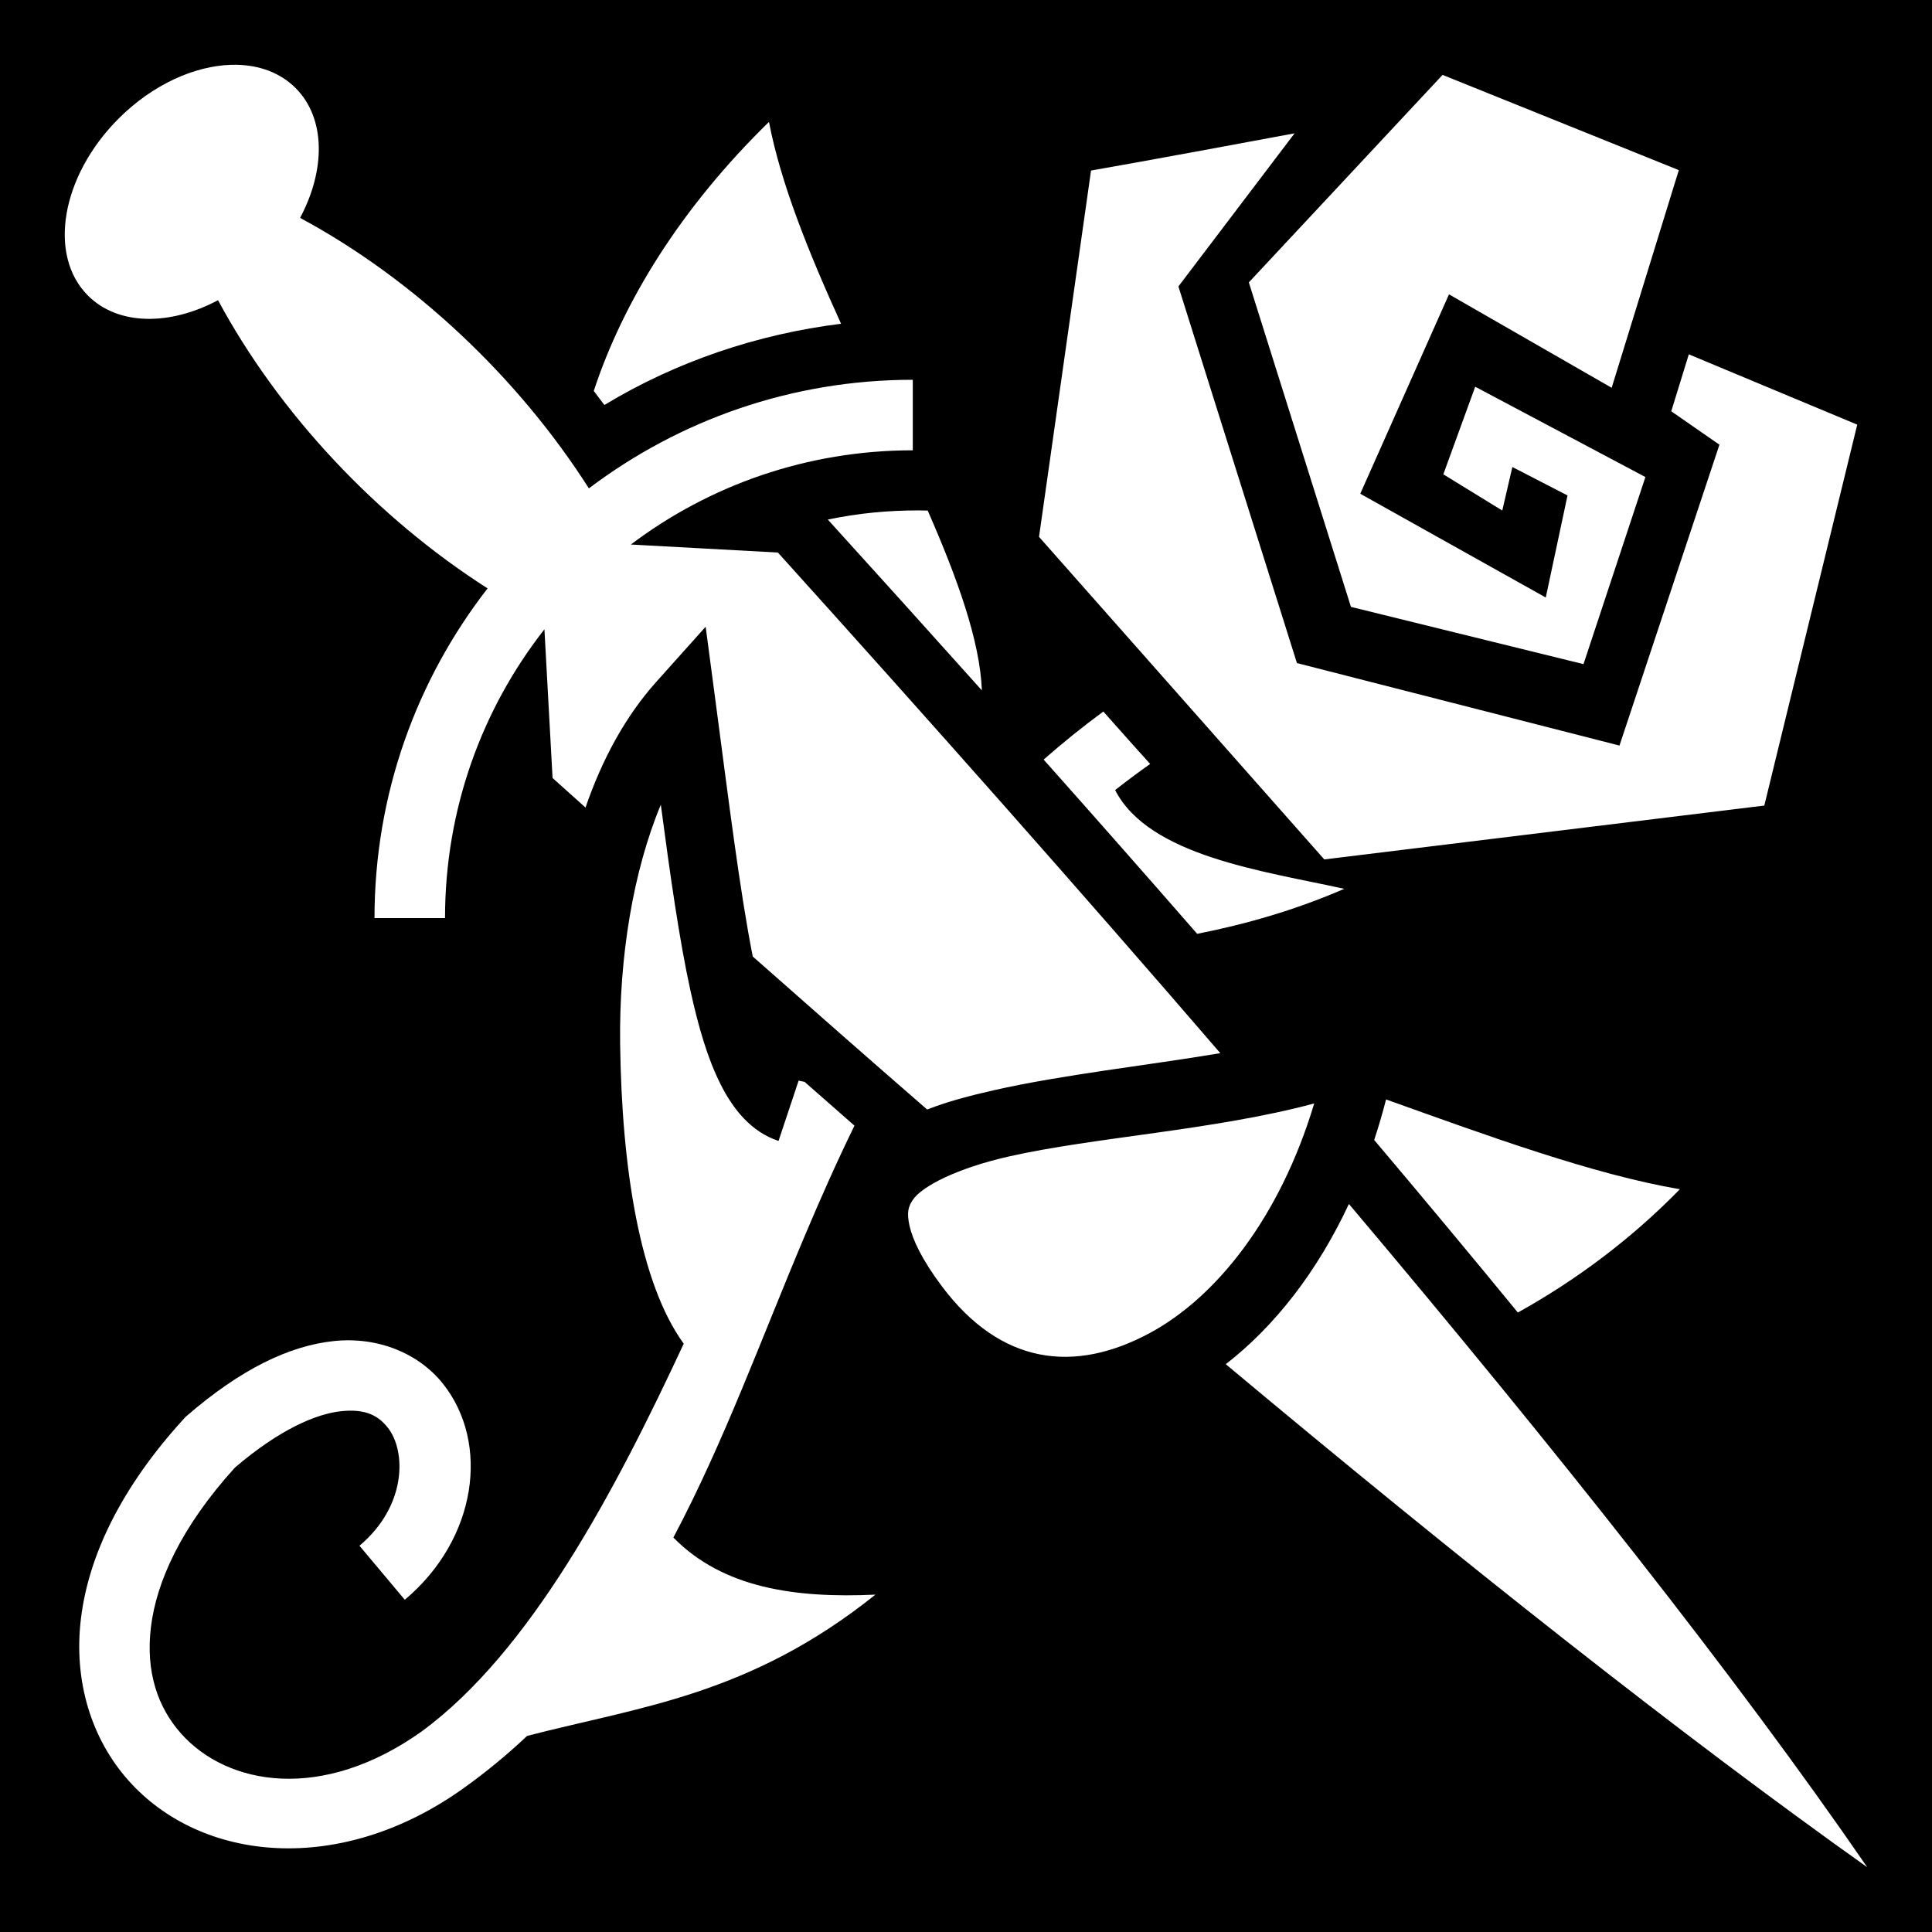
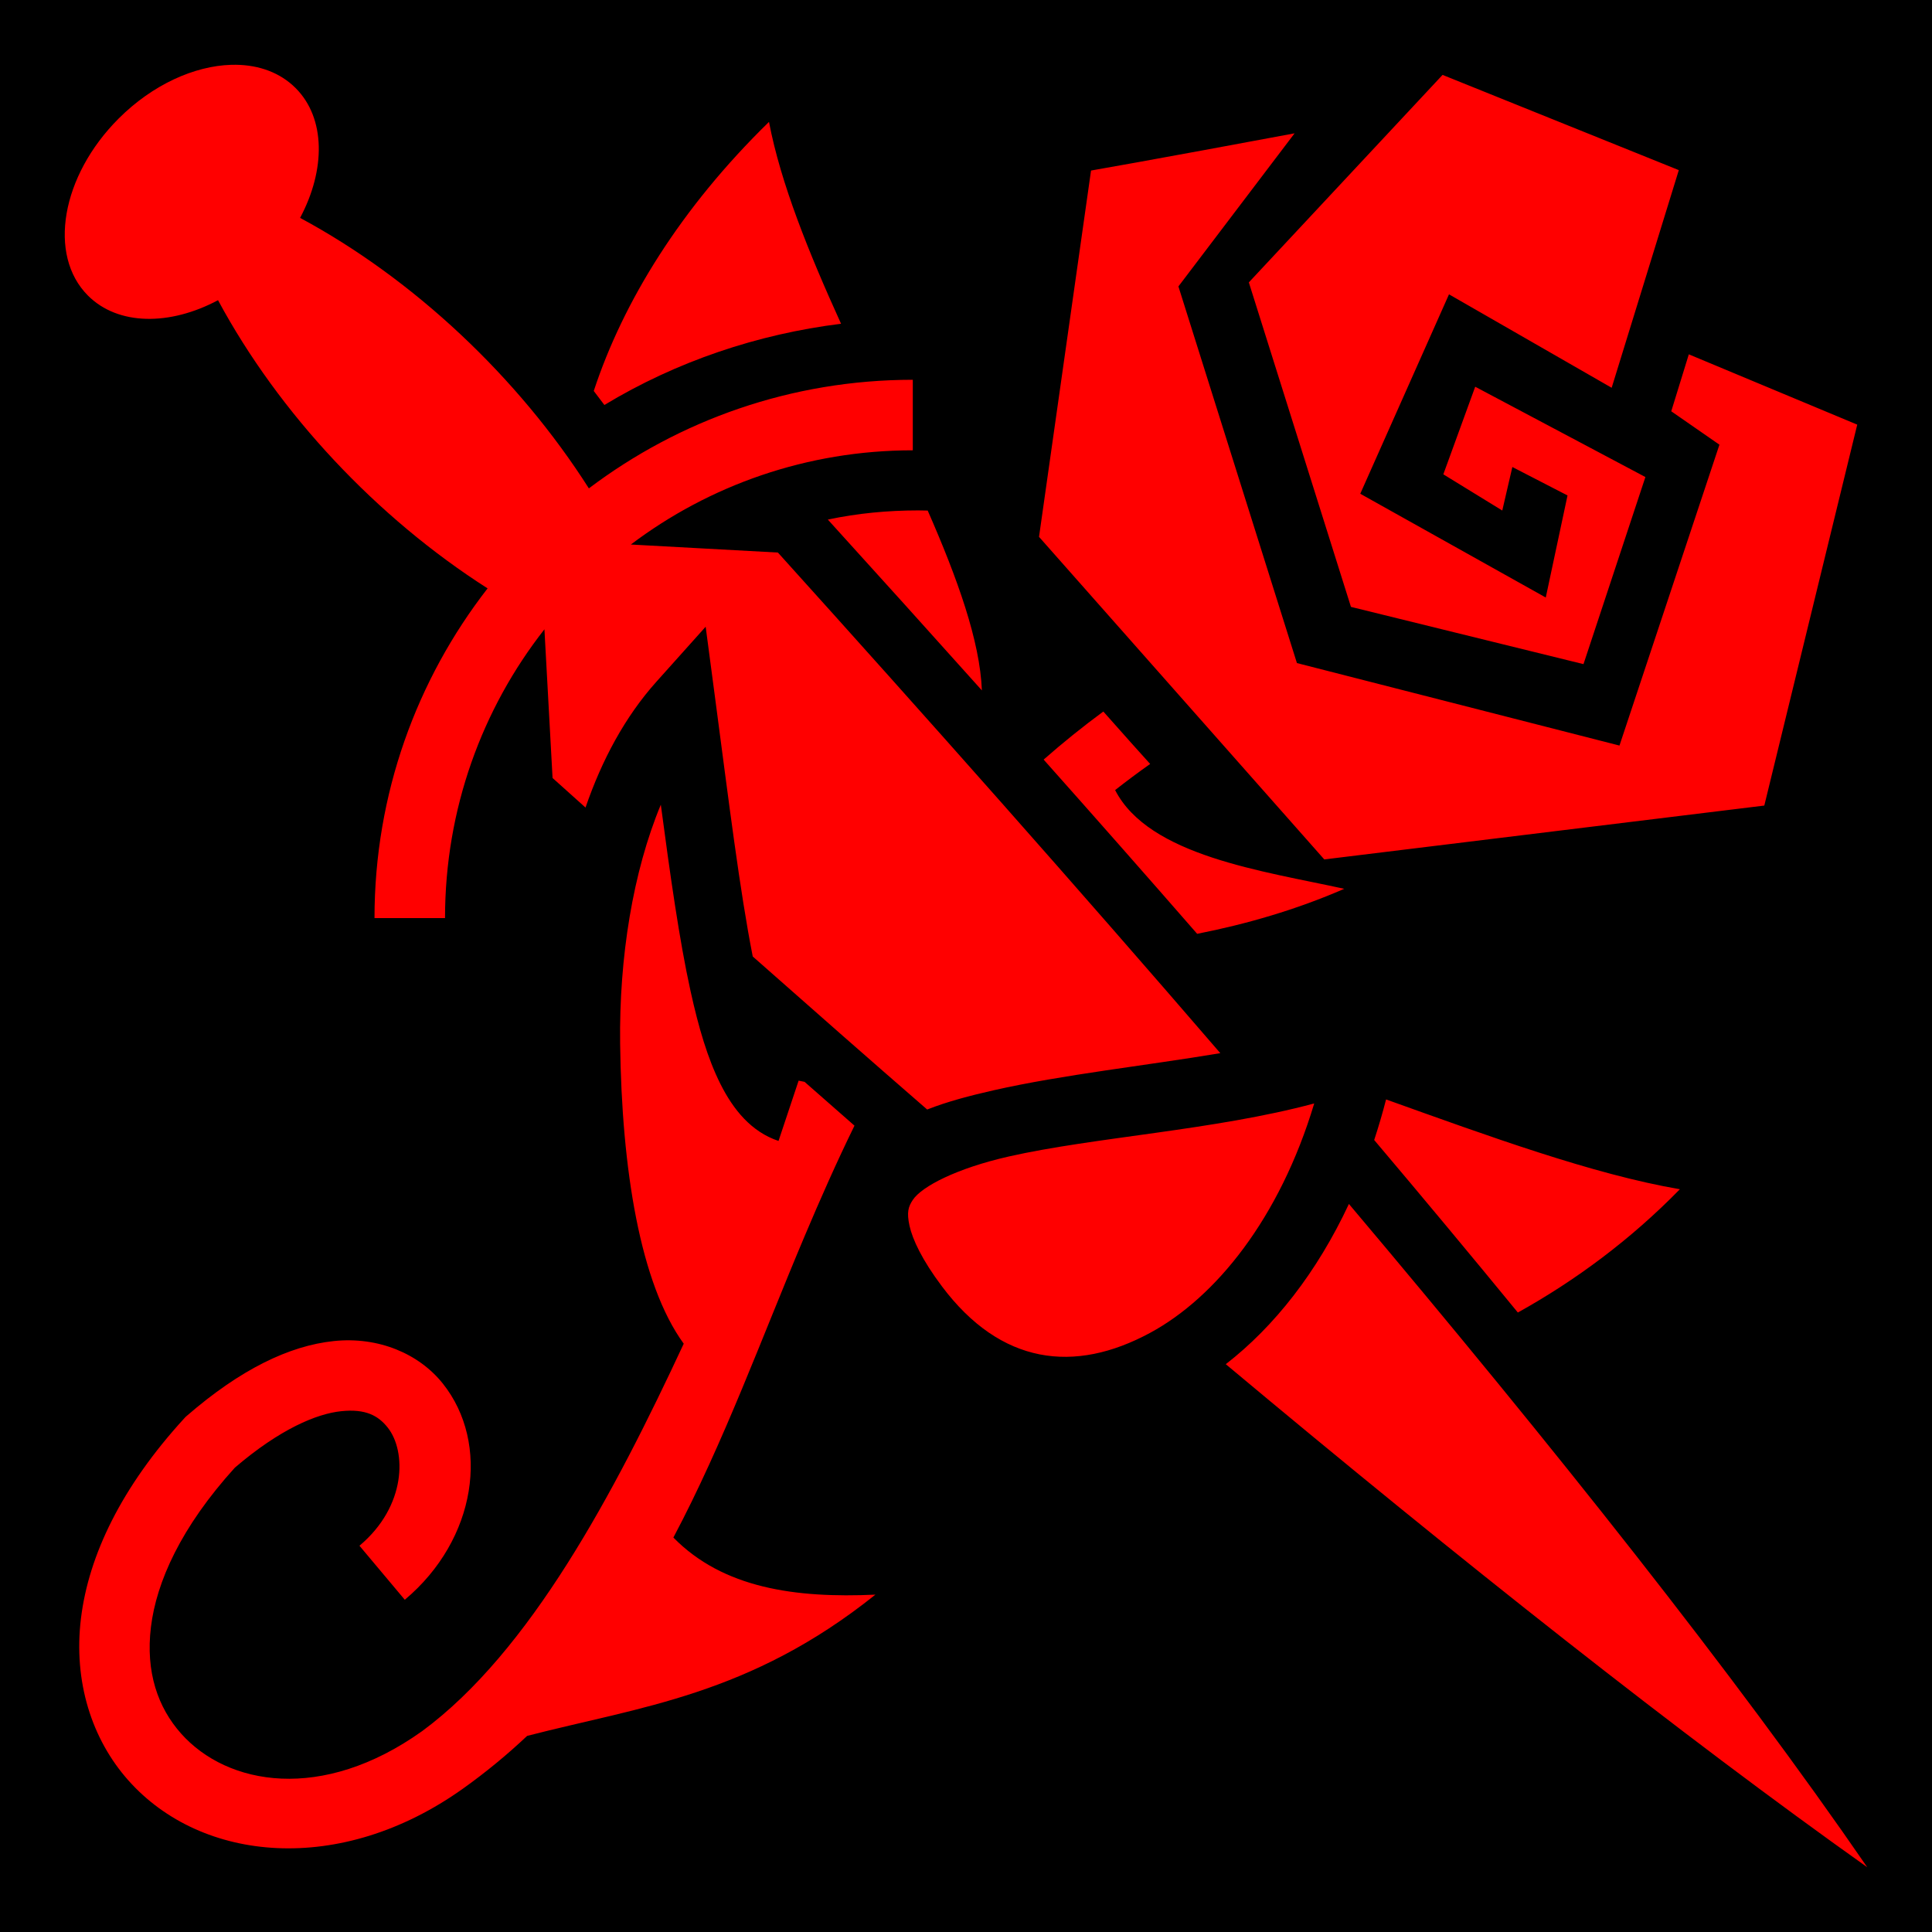
<svg xmlns="http://www.w3.org/2000/svg" style="height: 512px; width: 512px;" viewBox="0 0 512 512">
  <path d="M0 0h512v512H0z" fill="#000" fill-opacity="1" />
  <g class="" style="" transform="translate(0,0)">
-     <path d="M62.522 17.166c-.412-.005-.826 0-1.243.012l-.003-.002c-9.747.288-20.823 5.23-29.843 14.25C16.242 46.62 12.596 67.62 23.31 78.334c7.99 7.988 21.715 8.026 34.47 1.22 16.166 30.05 42.153 57.687 71.437 76.374-18.77 24.156-29.97 54.48-29.97 87.375h18.69c0-28.9 9.826-55.474 26.342-76.53l2.156 39.405c2.91 2.622 5.82 5.224 8.732 7.832 4.356-12.66 10.49-24.082 18.785-33.344l13.057-14.578 2.568 19.4c3.6 27.192 6.476 50.554 9.908 67.99 15.483 13.69 30.924 27.27 46.223 40.555 5.405-2.125 11.38-3.683 17.63-5.1 18.31-4.148 40.412-6.538 60.058-9.835-37.685-43.742-77.43-88.55-117.246-132.668l-38.968-2.125c20.764-15.68 46.636-24.966 74.718-24.97v-18.69c-32.2.003-61.944 10.726-85.843 28.78-18.697-29.382-46.39-55.48-76.53-71.685 6.794-12.748 6.796-26.422-1.188-34.406-4.08-4.08-9.646-6.094-15.82-6.168zm319.773 2.682-51.34 54.99 27.06 85.992L419.642 176l16.407-49.58-45.104-23.934-8.447 23.213 15.62 9.597 2.673-11.535 14.618 7.54-5.765 27.046-49.16-27.498L384 78l43.107 24.766 17.795-57.682-62.607-25.236zM203.79 32.305c-23.41 22.86-38.652 47.65-46.438 71.302.95 1.23 1.894 2.47 2.818 3.72 19.074-11.54 40.616-18.787 62.72-21.53-8.528-18.76-16.008-37.234-19.1-53.492zm139.29 3.027c-2.256.45-43.49 8.084-53.945 9.863l-13.783 97.078 75.595 85.483 116.612-14.272 24.63-100.953-44.635-18.63-4.655 15.092 12.768 8.856-26.49 79.732-85.477-21.86-31.407-99.814 30.787-40.574zm-99.756 99.93c-8.035.007-15.983.746-23.94 2.43a9462.44 9462.44 0 0 1 40.825 45.27c-.502-13.06-6.45-29.622-14.358-47.657-.843-.015-1.687-.044-2.528-.043zm49.067 53.3a233.982 233.982 0 0 0-15.814 12.737 6065.473 6065.473 0 0 1 40.684 46.173c13-2.56 26.228-6.366 38.982-11.928-21.436-4.717-51.77-8.685-60.724-26.168a234.736 234.736 0 0 1 9.285-6.922c-2.27-2.522-2.445-2.703-4.967-5.52-2.645-2.954-4.985-5.603-7.445-8.374zm-117.267 24.686c-7.373 17.72-11.074 40.45-10.783 63.322.422 33.24 5.29 63.63 16.855 79.524-18.443 39.608-40.69 81.563-69.343 102.687h-.004c-26.502 18.904-51.61 14.405-63.866.624-6.127-6.89-9.442-16.274-7.98-28.258 1.45-11.88 7.926-26.43 22.246-42.21 11.966-10.248 21.69-14.276 28.156-14.954 6.552-.687 9.854 1.214 12.336 4.327 4.963 6.226 5.048 20.812-7.48 31.327l12.013 14.316c19.1-16.03 22.676-41.487 10.082-57.29-6.297-7.9-17.036-12.51-28.9-11.268-11.865 1.245-24.787 7.553-38.885 19.76l-.41.357-.365.4c-16.57 18.11-25.296 36.22-27.34 52.973-2.045 16.753 2.874 32.043 12.564 42.94 19.38 21.79 56.224 25.322 88.68 2.175l.003-.002a160.698 160.698 0 0 0 16.992-13.967c29.887-7.726 58.962-10.74 92.3-37.436-21.193.977-40.373-1.7-53.542-15.13 13.405-25.285 23.347-52.815 34.78-79.87 4.153-9.833 8.482-19.624 13.212-29.285a8956.346 8956.346 0 0 1-13.22-11.605 47.82 47.82 0 0 1-1.582-.322l-5.325 15.978c-7.244-2.413-12.01-8.344-15.4-15.106-3.39-6.763-5.785-14.94-7.92-24.63-2.96-13.43-5.385-30.65-7.875-49.376zm192.2 78.113a169.12 169.12 0 0 1-3.15 10.75 3912.925 3912.925 0 0 1 38.073 45.722c15.284-8.49 29.937-19.356 42.938-32.674-23-3.926-50.907-14.148-77.862-23.797zm-19.044 1.066c-26.425 7.104-58.293 8.925-80.964 14.062-13.756 3.117-23.042 7.92-25.418 11.51-1.187 1.795-1.65 3.264-.867 6.848.784 3.583 3.327 9.055 8.585 16.04l.004.005.003.007c15.597 20.782 35.098 23.19 55.207 12.3 17.34-9.387 34.29-30.29 43.45-60.77zm9.195 26.633c-8.447 18.075-19.744 32.47-32.63 42.465 62.56 52.325 120.89 98.433 169.995 133.31-34.996-50.882-83.143-111.51-137.365-175.776z" fill="#fff" fill-opacity="1" />
+     <path d="M62.522 17.166c-.412-.005-.826 0-1.243.012l-.003-.002c-9.747.288-20.823 5.23-29.843 14.25C16.242 46.62 12.596 67.62 23.31 78.334c7.99 7.988 21.715 8.026 34.47 1.22 16.166 30.05 42.153 57.687 71.437 76.374-18.77 24.156-29.97 54.48-29.97 87.375h18.69c0-28.9 9.826-55.474 26.342-76.53l2.156 39.405c2.91 2.622 5.82 5.224 8.732 7.832 4.356-12.66 10.49-24.082 18.785-33.344l13.057-14.578 2.568 19.4c3.6 27.192 6.476 50.554 9.908 67.99 15.483 13.69 30.924 27.27 46.223 40.555 5.405-2.125 11.38-3.683 17.63-5.1 18.31-4.148 40.412-6.538 60.058-9.835-37.685-43.742-77.43-88.55-117.246-132.668l-38.968-2.125c20.764-15.68 46.636-24.966 74.718-24.97v-18.69c-32.2.003-61.944 10.726-85.843 28.78-18.697-29.382-46.39-55.48-76.53-71.685 6.794-12.748 6.796-26.422-1.188-34.406-4.08-4.08-9.646-6.094-15.82-6.168zm319.773 2.682-51.34 54.99 27.06 85.992L419.642 176l16.407-49.58-45.104-23.934-8.447 23.213 15.62 9.597 2.673-11.535 14.618 7.54-5.765 27.046-49.16-27.498L384 78l43.107 24.766 17.795-57.682-62.607-25.236zM203.79 32.305c-23.41 22.86-38.652 47.65-46.438 71.302.95 1.23 1.894 2.47 2.818 3.72 19.074-11.54 40.616-18.787 62.72-21.53-8.528-18.76-16.008-37.234-19.1-53.492zm139.29 3.027c-2.256.45-43.49 8.084-53.945 9.863l-13.783 97.078 75.595 85.483 116.612-14.272 24.63-100.953-44.635-18.63-4.655 15.092 12.768 8.856-26.49 79.732-85.477-21.86-31.407-99.814 30.787-40.574zm-99.756 99.93c-8.035.007-15.983.746-23.94 2.43a9462.44 9462.44 0 0 1 40.825 45.27c-.502-13.06-6.45-29.622-14.358-47.657-.843-.015-1.687-.044-2.528-.043zm49.067 53.3a233.982 233.982 0 0 0-15.814 12.737 6065.473 6065.473 0 0 1 40.684 46.173c13-2.56 26.228-6.366 38.982-11.928-21.436-4.717-51.77-8.685-60.724-26.168a234.736 234.736 0 0 1 9.285-6.922c-2.27-2.522-2.445-2.703-4.967-5.52-2.645-2.954-4.985-5.603-7.445-8.374zm-117.267 24.686c-7.373 17.72-11.074 40.45-10.783 63.322.422 33.24 5.29 63.63 16.855 79.524-18.443 39.608-40.69 81.563-69.343 102.687h-.004c-26.502 18.904-51.61 14.405-63.866.624-6.127-6.89-9.442-16.274-7.98-28.258 1.45-11.88 7.926-26.43 22.246-42.21 11.966-10.248 21.69-14.276 28.156-14.954 6.552-.687 9.854 1.214 12.336 4.327 4.963 6.226 5.048 20.812-7.48 31.327l12.013 14.316c19.1-16.03 22.676-41.487 10.082-57.29-6.297-7.9-17.036-12.51-28.9-11.268-11.865 1.245-24.787 7.553-38.885 19.76l-.41.357-.365.4c-16.57 18.11-25.296 36.22-27.34 52.973-2.045 16.753 2.874 32.043 12.564 42.94 19.38 21.79 56.224 25.322 88.68 2.175l.003-.002a160.698 160.698 0 0 0 16.992-13.967c29.887-7.726 58.962-10.74 92.3-37.436-21.193.977-40.373-1.7-53.542-15.13 13.405-25.285 23.347-52.815 34.78-79.87 4.153-9.833 8.482-19.624 13.212-29.285a8956.346 8956.346 0 0 1-13.22-11.605 47.82 47.82 0 0 1-1.582-.322l-5.325 15.978c-7.244-2.413-12.01-8.344-15.4-15.106-3.39-6.763-5.785-14.94-7.92-24.63-2.96-13.43-5.385-30.65-7.875-49.376zm192.2 78.113a169.12 169.12 0 0 1-3.15 10.75 3912.925 3912.925 0 0 1 38.073 45.722c15.284-8.49 29.937-19.356 42.938-32.674-23-3.926-50.907-14.148-77.862-23.797zm-19.044 1.066c-26.425 7.104-58.293 8.925-80.964 14.062-13.756 3.117-23.042 7.92-25.418 11.51-1.187 1.795-1.65 3.264-.867 6.848.784 3.583 3.327 9.055 8.585 16.04l.004.005.003.007c15.597 20.782 35.098 23.19 55.207 12.3 17.34-9.387 34.29-30.29 43.45-60.77zm9.195 26.633c-8.447 18.075-19.744 32.47-32.63 42.465 62.56 52.325 120.89 98.433 169.995 133.31-34.996-50.882-83.143-111.51-137.365-175.776z" fill="#ff0000" fill-opacity="1" />
  </g>
</svg>
